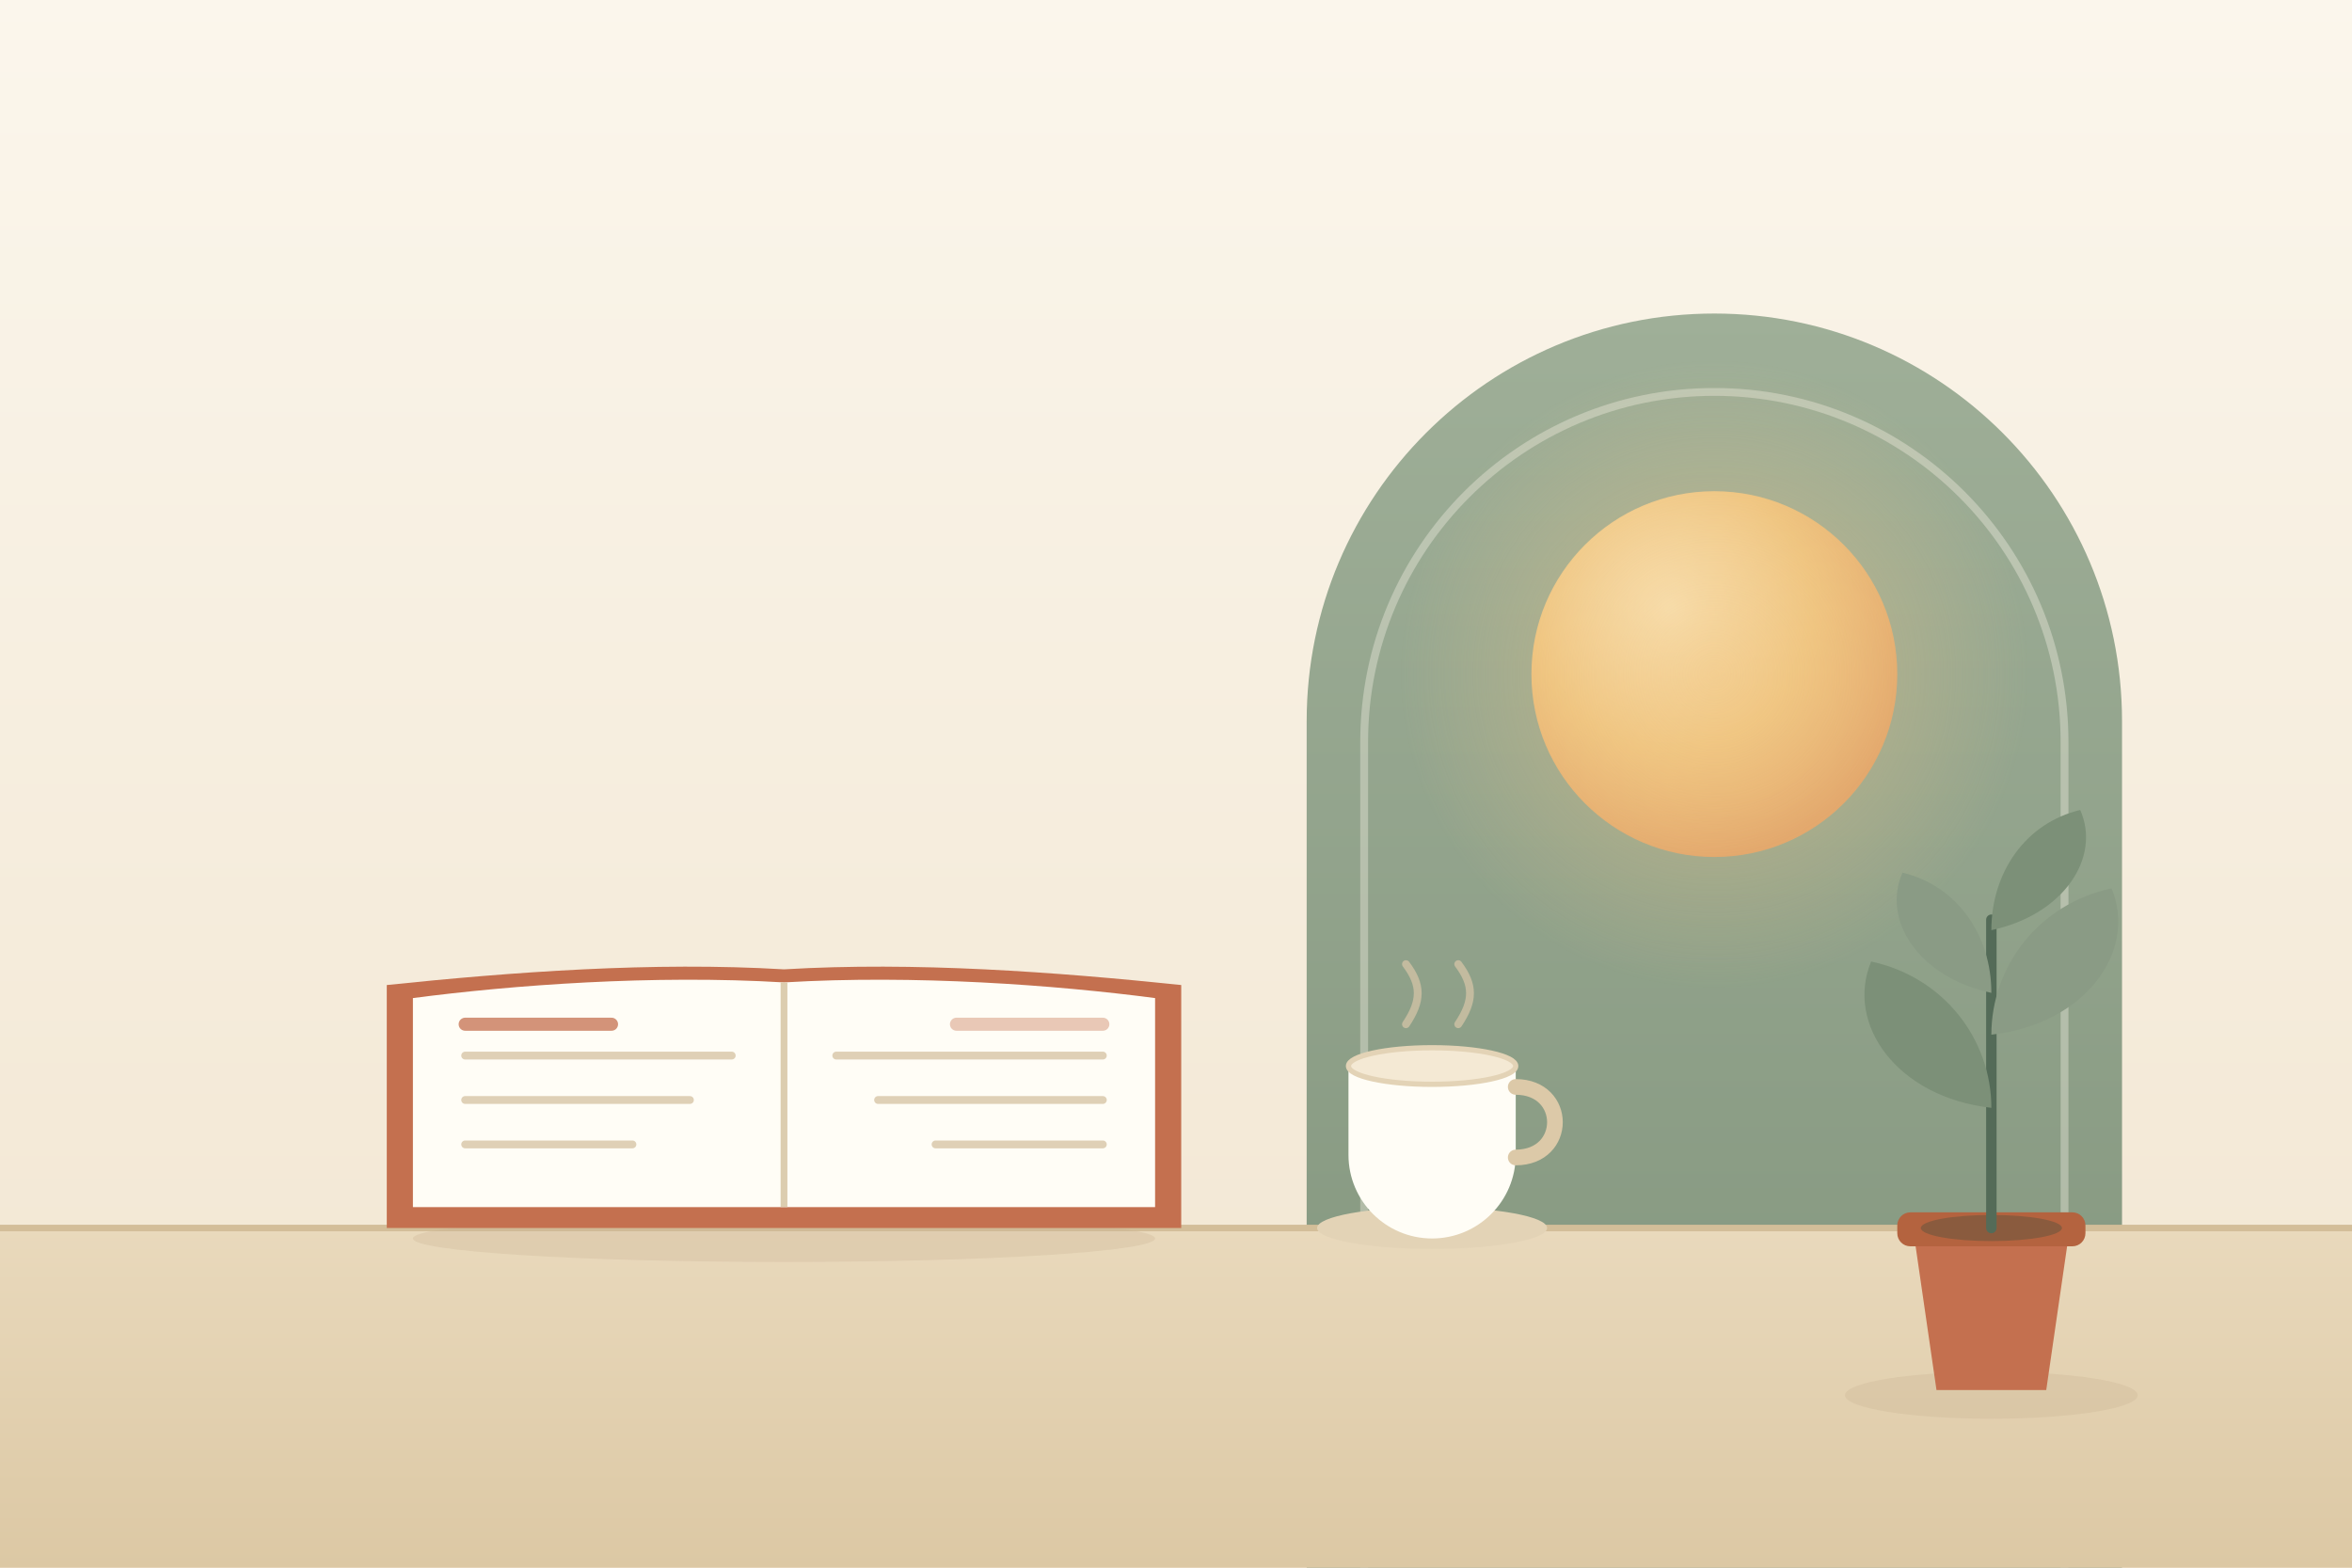
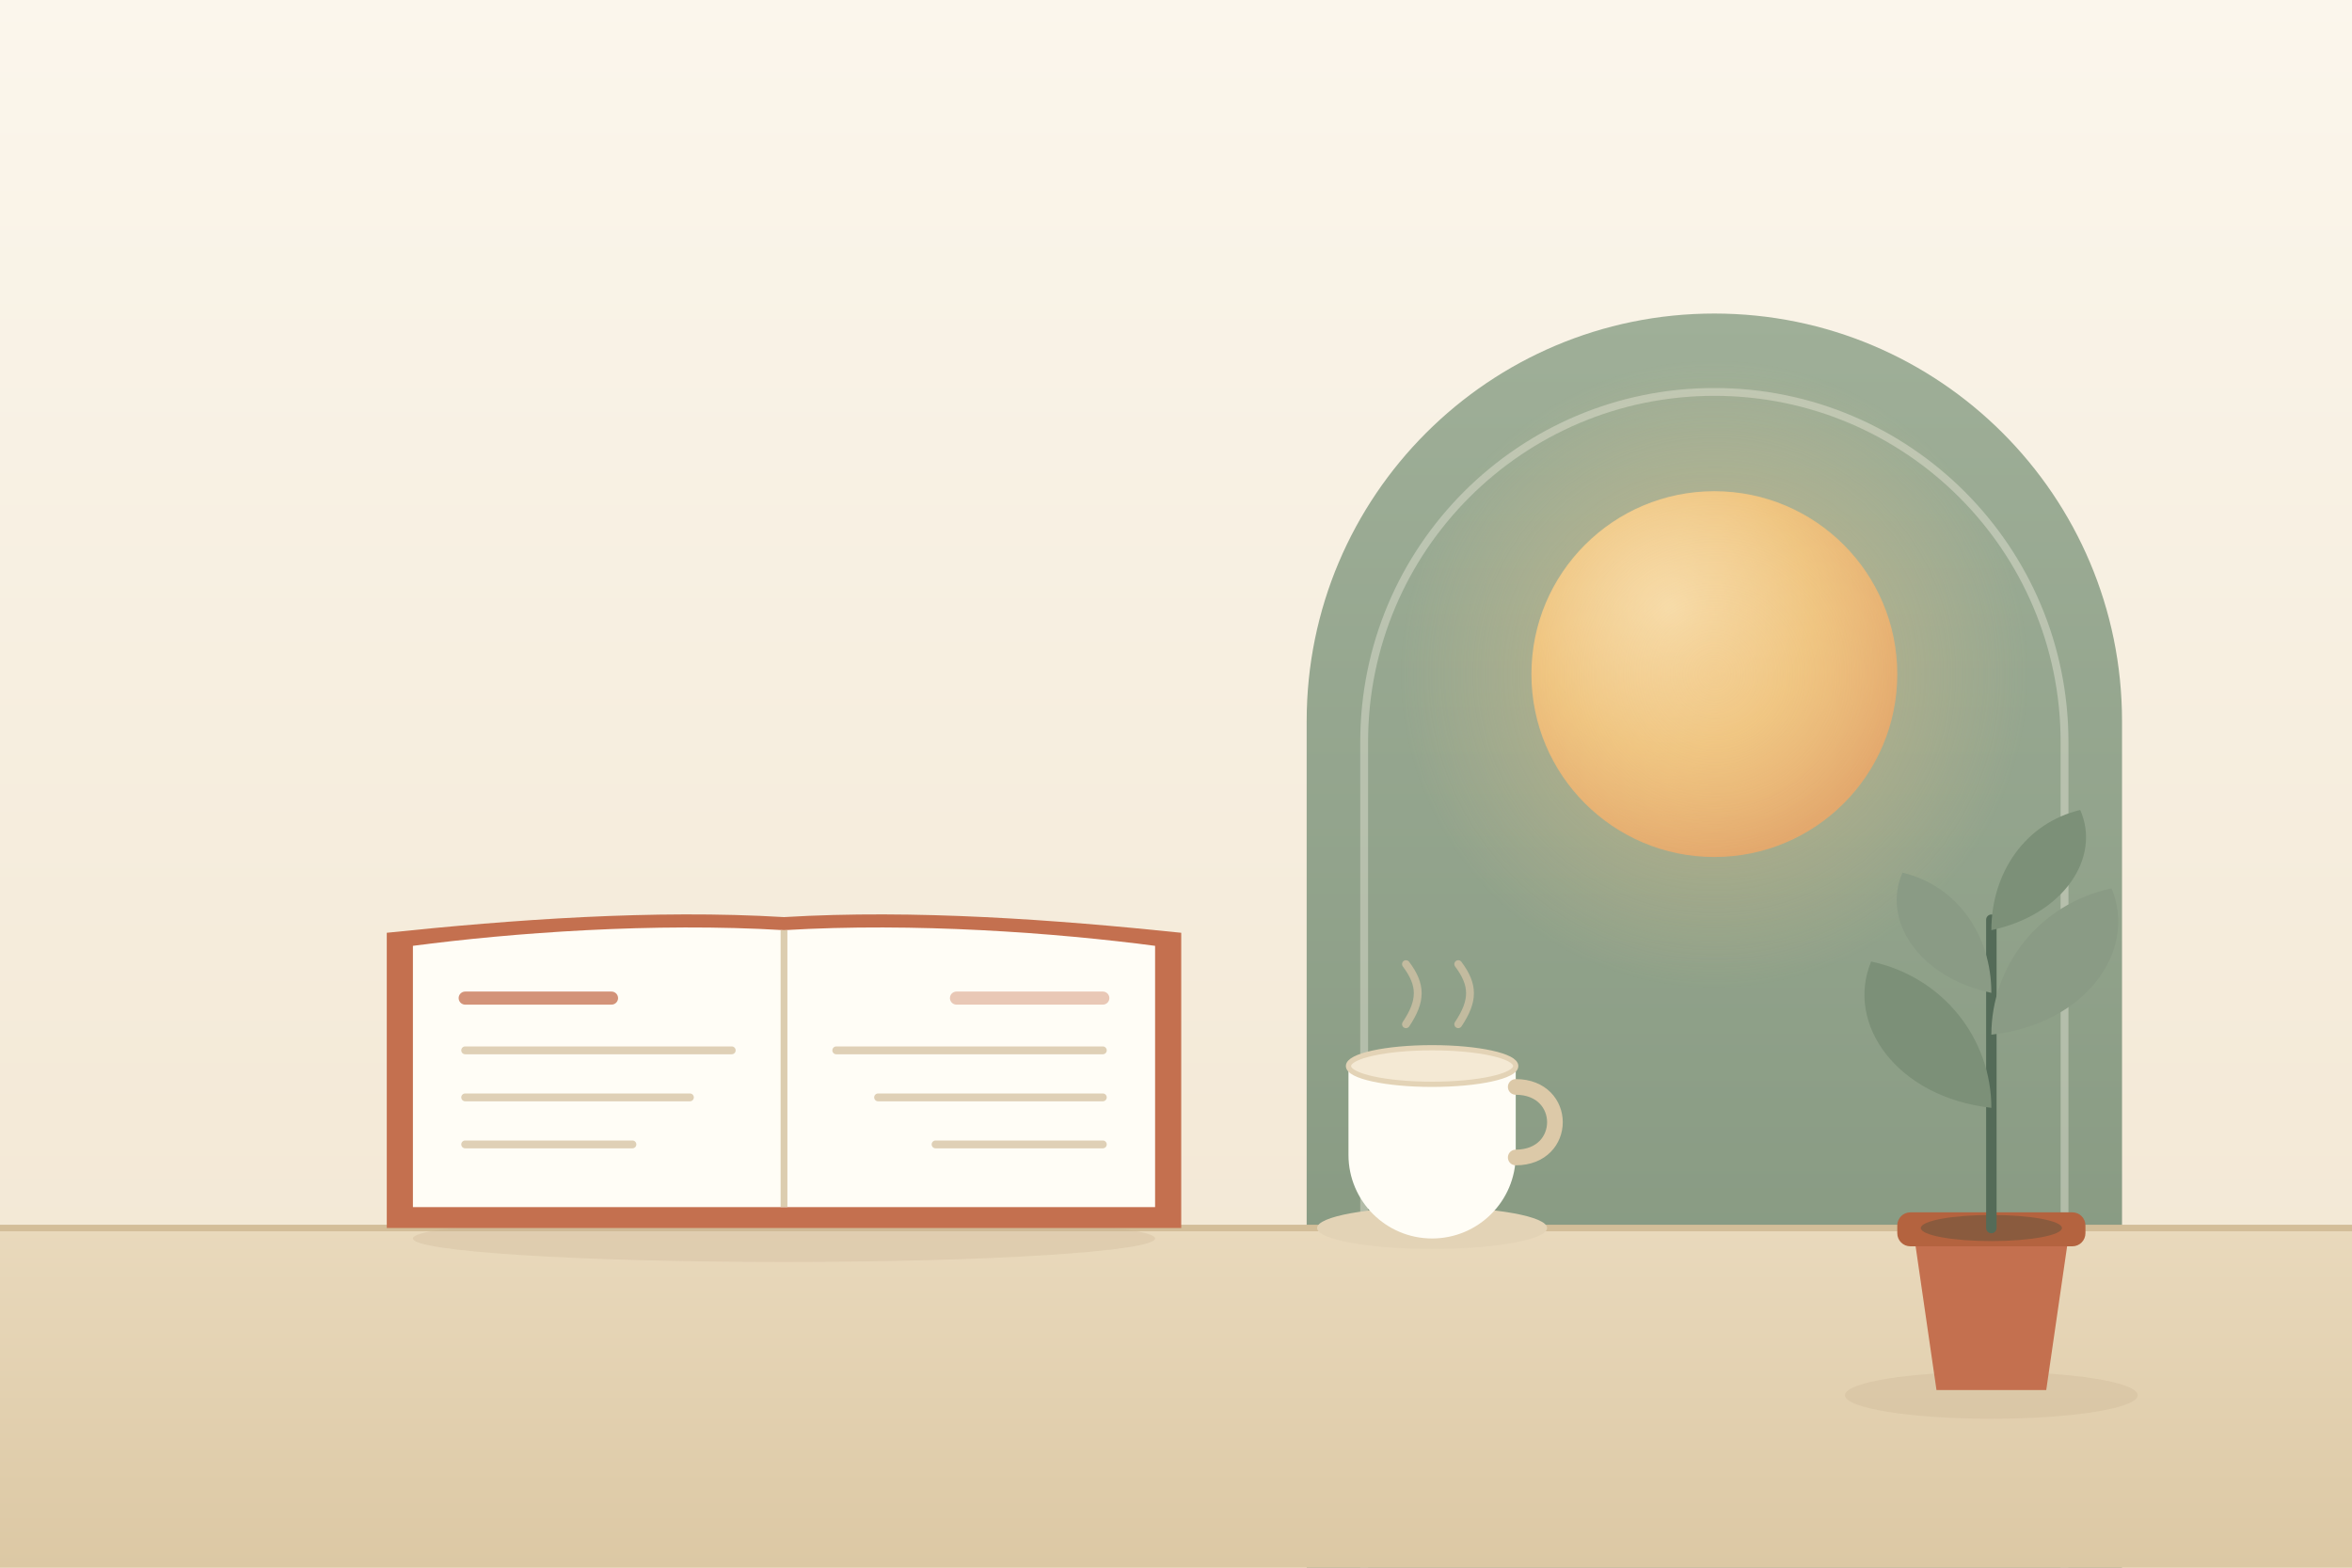
<svg xmlns="http://www.w3.org/2000/svg" viewBox="0 0 900 600" role="img" aria-label="拱窗前的书桌、摊开的书与咖啡">
  <defs>
    <linearGradient id="iBg" x1="0" y1="0" x2="0" y2="1">
      <stop offset="0" stop-color="#FBF6EC" />
      <stop offset="1" stop-color="#F1E5D0" />
    </linearGradient>
    <linearGradient id="iArch" x1="0" y1="0" x2="0" y2="1">
      <stop offset="0" stop-color="#9FAF98" />
      <stop offset="1" stop-color="#81947C" />
    </linearGradient>
    <radialGradient id="iGlow" cx="0.5" cy="0.5" r="0.5">
      <stop offset="0" stop-color="#F3C988" stop-opacity="0.5" />
      <stop offset="1" stop-color="#F3C988" stop-opacity="0" />
    </radialGradient>
    <radialGradient id="iSun" cx="0.38" cy="0.32" r="0.7">
      <stop offset="0" stop-color="#F9E6BC" />
      <stop offset="0.55" stop-color="#EEC47F" />
      <stop offset="1" stop-color="#DFA066" />
    </radialGradient>
    <linearGradient id="iTable" x1="0" y1="0" x2="0" y2="1">
      <stop offset="0" stop-color="#E9D9BC" />
      <stop offset="1" stop-color="#DCC8A4" />
    </linearGradient>
  </defs>
  <rect width="900" height="600" fill="url(#iBg)" />
  <path d="M500 600V276a156 156 0 0 1 312 0v324Z" fill="url(#iArch)" />
  <path d="M522 600V284a134 134 0 0 1 268 0v316" fill="none" stroke="#FBF6EC" stroke-width="3" opacity="0.35" />
  <circle cx="656" cy="258" r="70" fill="url(#iSun)" />
  <circle cx="656" cy="258" r="120" fill="url(#iGlow)" />
  <rect y="470" width="900" height="130" fill="url(#iTable)" />
  <path d="M0 470h900" stroke="#D3BE99" stroke-width="2.5" />
  <ellipse cx="300" cy="474" rx="142" ry="9" fill="#C9B394" opacity="0.3" />
  <ellipse cx="762" cy="534" rx="56" ry="9" fill="#C9B394" opacity="0.32" />
  <g>
-     <path d="M300 371C250 368 196 372 148 377V470H452V377C404 372 350 368 300 371Z" fill="#C4704F" />
-     <path d="M300 376C250 373 196 377 158 382V462H300Z" fill="#FFFDF6" />
-     <path d="M300 376C350 373 404 377 442 382V462H300Z" fill="#FFFDF6" />
-     <path d="M300 376V462" stroke="#DCCDAF" stroke-width="2.6" />
+     <path d="M300 351C250 348 196 352 148 357V470H452V357C404 352 350 348 300 351Z" fill="#C4704F" />
+     <path d="M300 356C250 353 196 357 158 362V462H300Z" fill="#FFFDF6" />
+     <path d="M300 356C350 353 404 357 442 362V462H300Z" fill="#FFFDF6" />
+     <path d="M300 356V462" stroke="#DCCDAF" stroke-width="2.6" />
    <g stroke="#DFD0B6" stroke-width="3" stroke-linecap="round">
-       <path d="M178 404H280M178 421H264M178 438H242" />
-       <path d="M320 404H422M336 421H422M358 438H422" />
+       <path d="M178 402H280M178 420H264M178 438H242" />
+       <path d="M320 402H422M336 420H422M358 438H422" />
    </g>
-     <path d="M178 392H234" stroke="#C4704F" stroke-width="5" stroke-linecap="round" opacity="0.75" />
-     <path d="M366 392H422" stroke="#C4704F" stroke-width="5" stroke-linecap="round" opacity="0.38" />
+     <path d="M178 382H234" stroke="#C4704F" stroke-width="5" stroke-linecap="round" opacity="0.75" />
+     <path d="M366 382H422" stroke="#C4704F" stroke-width="5" stroke-linecap="round" opacity="0.38" />
  </g>
  <g>
    <ellipse cx="548" cy="470" rx="44" ry="8" fill="#E3D3B6" />
    <path d="M516 408h64v34a32 32 0 0 1-64 0Z" fill="#FFFDF6" />
    <path d="M580 416c20 0 20 27 0 27" fill="none" stroke="#DCC9A8" stroke-width="6" stroke-linecap="round" />
    <ellipse cx="548" cy="408" rx="32" ry="7" fill="#F4E9D4" stroke="#E3D3B6" stroke-width="2" />
    <g stroke="#D8C6A8" stroke-width="3" stroke-linecap="round" fill="none" opacity="0.7">
      <path d="M538 392c6-9 6-15 0-23M558 392c6-9 6-15 0-23" />
    </g>
  </g>
  <g>
    <path d="M732 470h60l-9 62h-42Z" fill="#C4704F" />
    <rect x="726" y="464" width="72" height="13" rx="5" fill="#B4633F" />
    <ellipse cx="762" cy="470" rx="27" ry="5" fill="#8A5B3E" />
    <path d="M762 470v-118" stroke="#546B58" stroke-width="4" stroke-linecap="round" />
    <path d="M762 424c-36-4-56-32-46-56 28 6 46 30 46 56Z" fill="#7C9078" />
    <path d="M762 396c36-4 56-32 46-56-28 6-46 30-46 56Z" fill="#8A9B85" />
    <path d="M762 380c-28-6-42-28-34-46 21 5 34 24 34 46Z" fill="#8A9B85" />
    <path d="M762 356c28-6 42-28 34-46-21 5-34 24-34 46Z" fill="#7C9078" />
  </g>
</svg>
